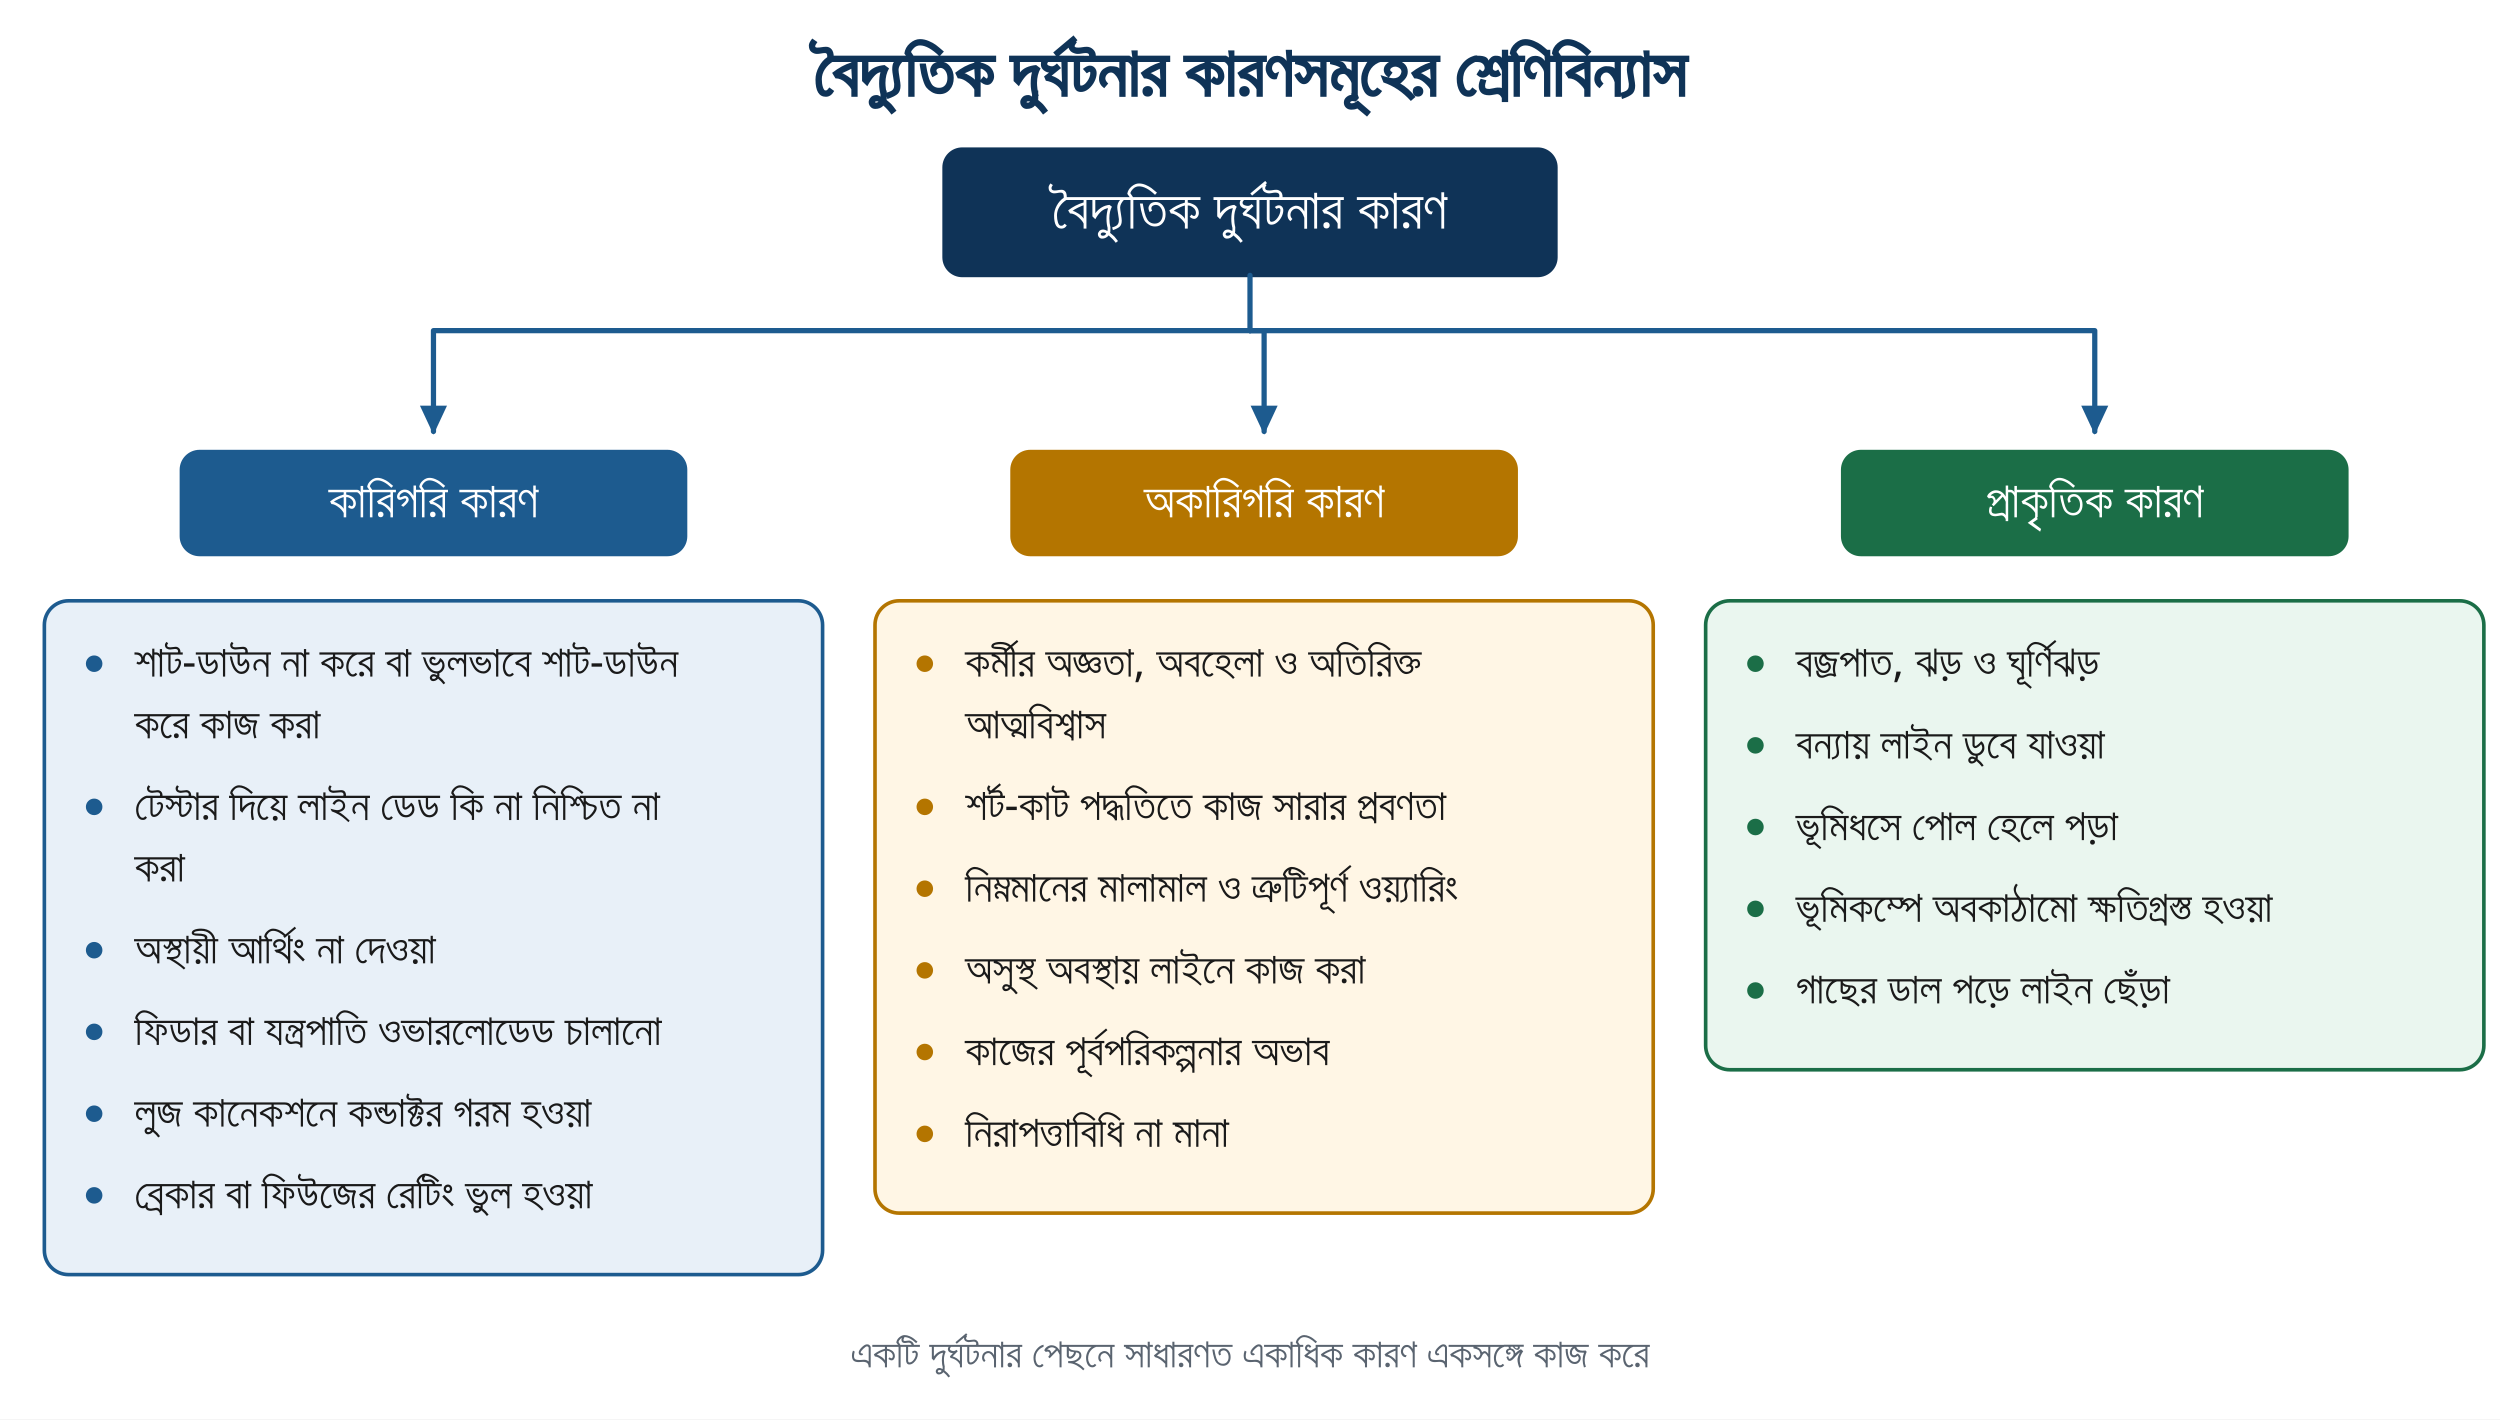
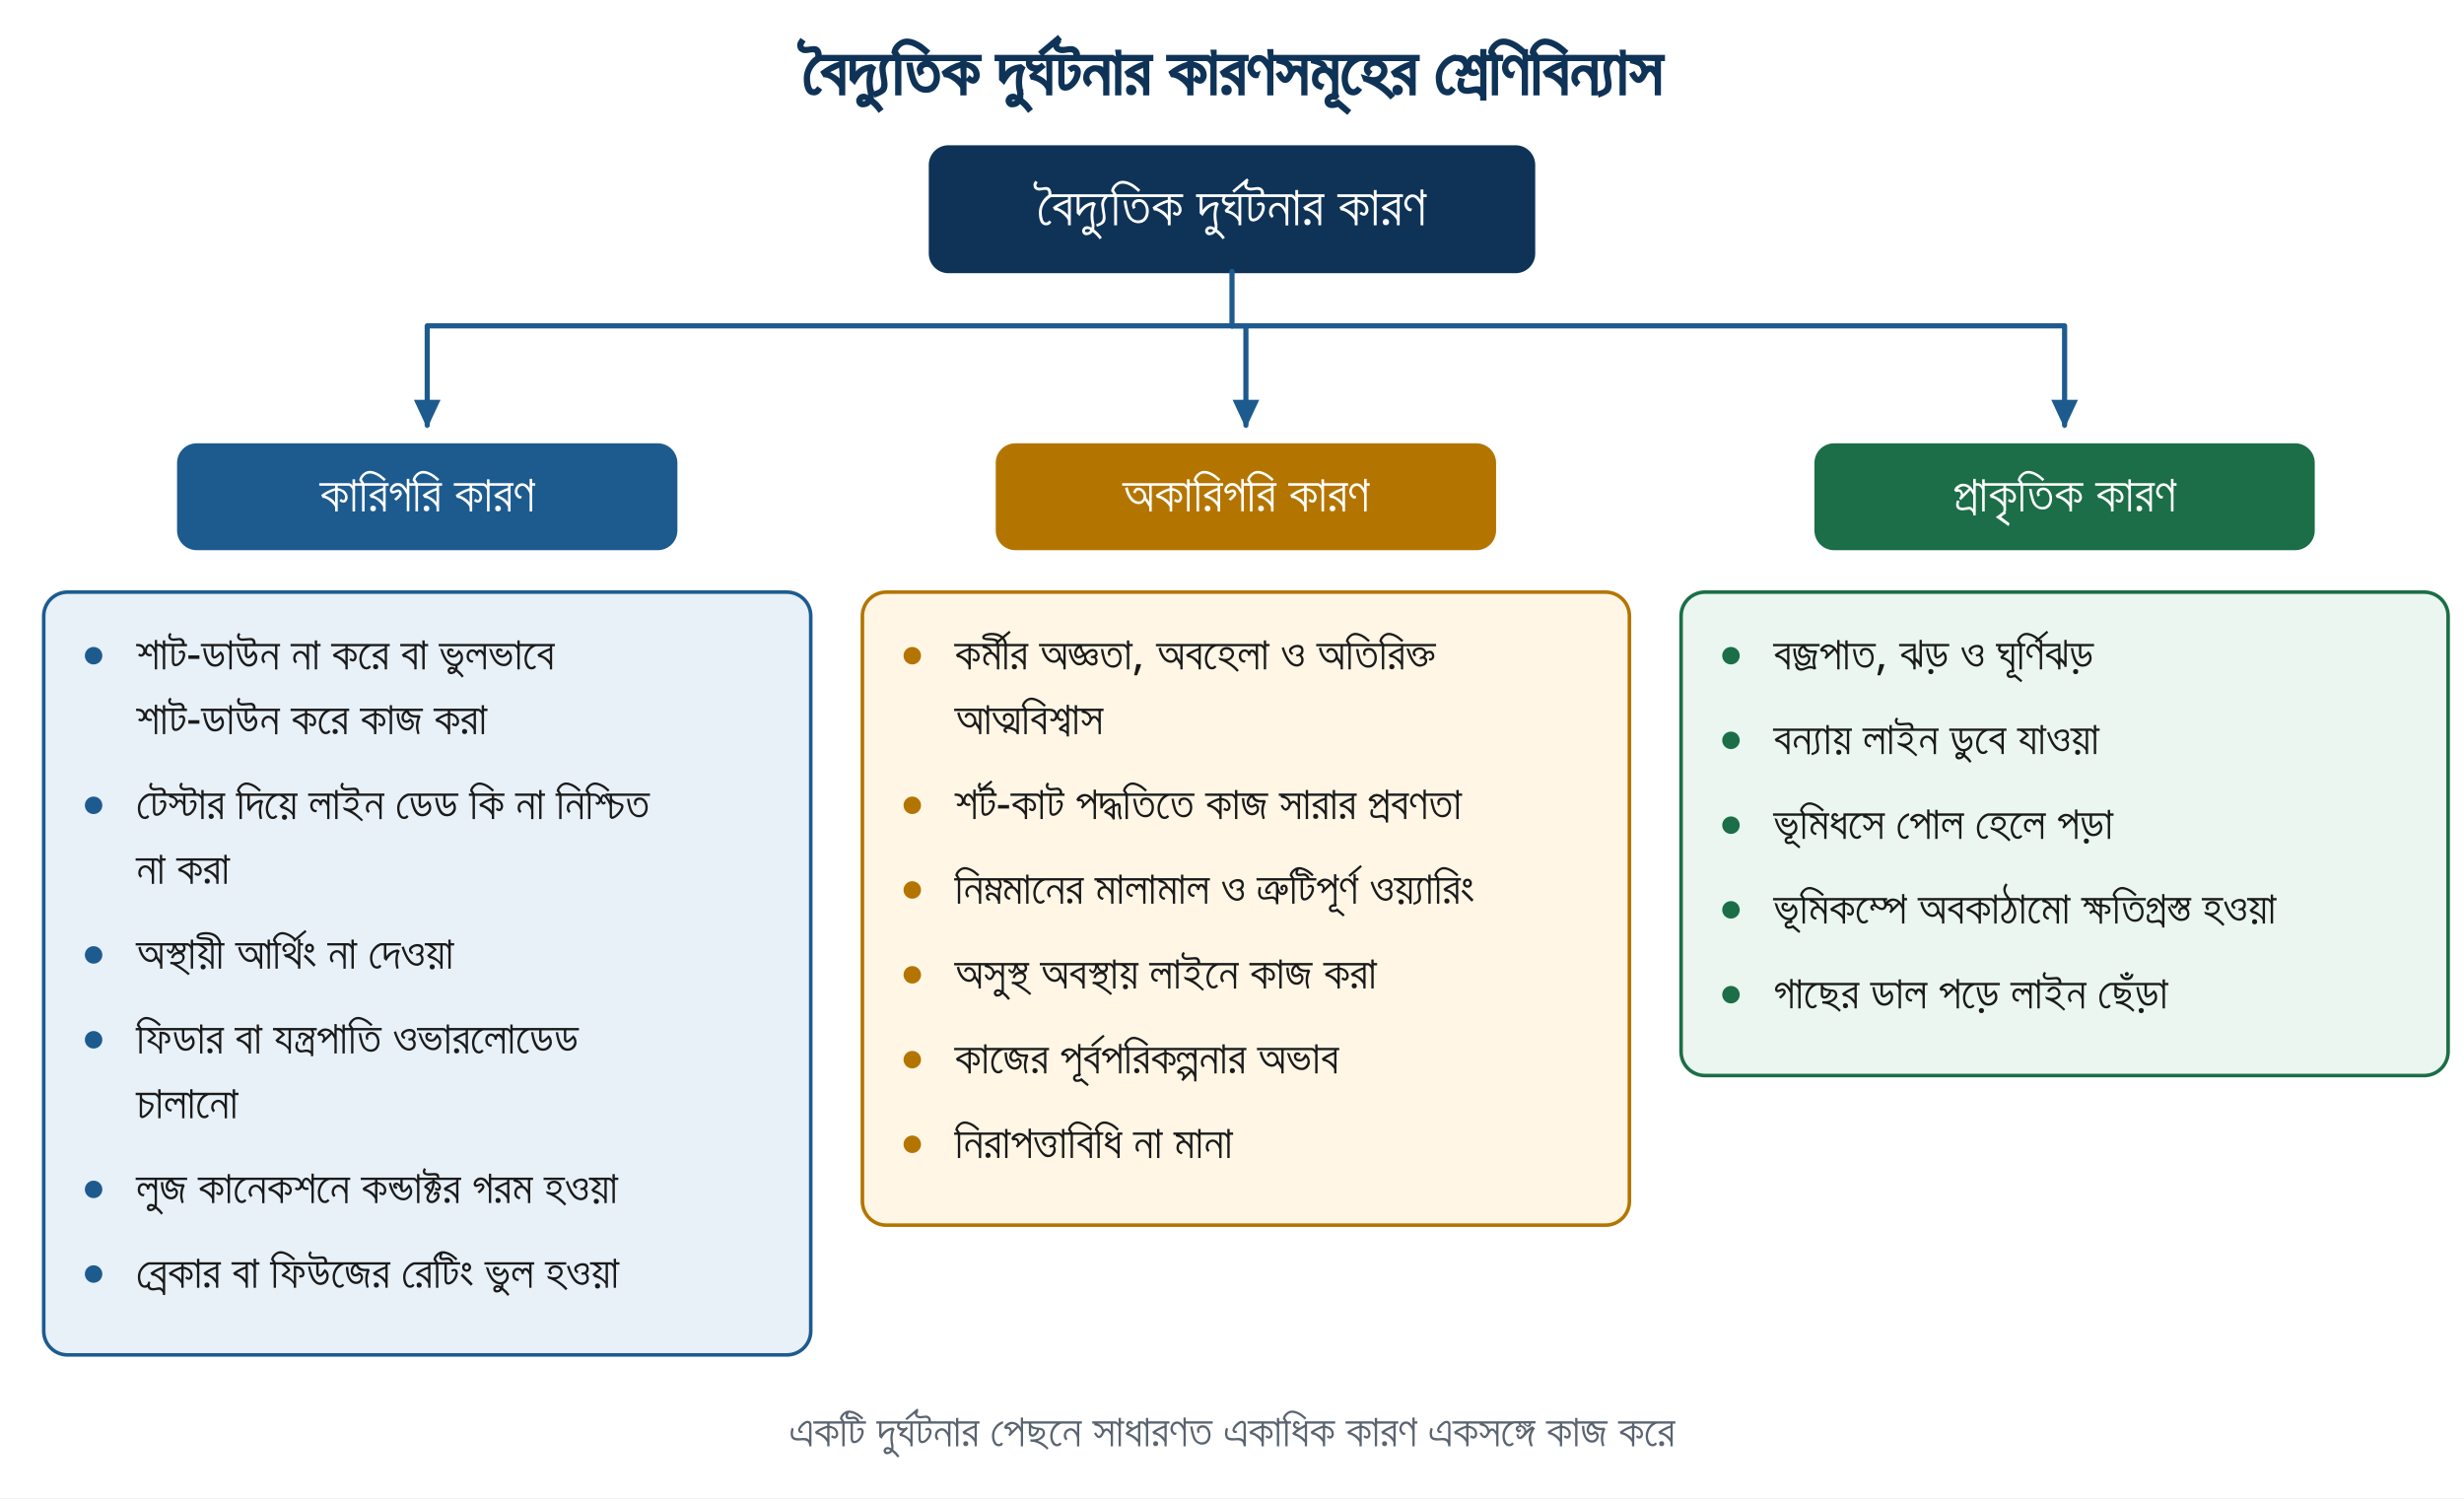
- <svg xmlns="http://www.w3.org/2000/svg" width="1240" height="704" viewBox="0 0 1240 704">
+ <svg xmlns="http://www.w3.org/2000/svg" width="1240" height="754" viewBox="0 0 1240 754">
  <defs>
    <marker id="ar" viewBox="0 0 10 10" refX="8.5" refY="5" markerUnits="userSpaceOnUse" markerWidth="16" markerHeight="16" orient="auto-start-reverse">
      <path d="M 0.5 0.8 L 9.5 5 L 0.5 9.2 z" fill="#1D5B8F" />
    </marker>
  </defs>
-   <rect width="1240" height="704" fill="#FFFFFF" />
+   <rect width="1240" height="754" fill="#FFFFFF" />
  <text x="620.0" y="48.0" font-family="Kalpurush" font-size="34" font-weight="700" fill="#0F3357" text-anchor="middle">বৈদ্যুতিক দুর্ঘটনার কারণসমূহের শ্রেণিবিন্যাস</text>
  <rect x="468.3" y="74.0" width="303.4" height="62.6" rx="9" fill="#0F3357" stroke="#0F3357" stroke-width="1.8" />
  <text x="620.0" y="113.4" font-family="Kalpurush" font-size="28" font-weight="600" fill="#FFFFFF" text-anchor="middle">বৈদ্যুতিক দুর্ঘটনার কারণ</text>
  <path d="M 620 136.6 L 620 164.0" fill="none" stroke="#1D5B8F" stroke-width="2.6" stroke-linecap="round" stroke-linejoin="round" />
  <path d="M 620 164.0 L 215.0 164.0 L 215.0 214.0" fill="none" stroke="#1D5B8F" stroke-width="2.6" stroke-linecap="round" stroke-linejoin="round" marker-end="url(#ar)" />
-   <rect x="90.0" y="224.0" width="250.0" height="51.0" rx="9" fill="#1D5B8F" stroke="#1D5B8F" stroke-width="1.8" />
-   <text x="215.0" y="256.6" font-family="Kalpurush" font-size="24.5" font-weight="600" fill="#FFFFFF" text-anchor="middle">কারিগরি কারণ</text>
+   <rect x="90.0" y="224.0" width="250.0" height="52.0" rx="9" fill="#1D5B8F" stroke="#1D5B8F" stroke-width="1.8" />
+   <text x="215.0" y="257.4" font-family="Kalpurush" font-size="25.5" font-weight="600" fill="#FFFFFF" text-anchor="middle">কারিগরি কারণ</text>
  <path d="M 620 164.0 L 627.0 164.0 L 627.0 214.0" fill="none" stroke="#1D5B8F" stroke-width="2.6" stroke-linecap="round" stroke-linejoin="round" marker-end="url(#ar)" />
-   <rect x="502.0" y="224.0" width="250.0" height="51.0" rx="9" fill="#B47500" stroke="#B47500" stroke-width="1.8" />
-   <text x="627.0" y="256.6" font-family="Kalpurush" font-size="24.5" font-weight="600" fill="#FFFFFF" text-anchor="middle">অকারিগরি কারণ</text>
+   <rect x="502.0" y="224.0" width="250.0" height="52.0" rx="9" fill="#B47500" stroke="#B47500" stroke-width="1.8" />
+   <text x="627.0" y="257.4" font-family="Kalpurush" font-size="25.5" font-weight="600" fill="#FFFFFF" text-anchor="middle">অকারিগরি কারণ</text>
  <path d="M 620 164.0 L 1039.0 164.0 L 1039.0 214.0" fill="none" stroke="#1D5B8F" stroke-width="2.6" stroke-linecap="round" stroke-linejoin="round" marker-end="url(#ar)" />
-   <rect x="914.0" y="224.0" width="250.0" height="51.0" rx="9" fill="#1B6E47" stroke="#1B6E47" stroke-width="1.8" />
-   <text x="1039.0" y="256.6" font-family="Kalpurush" font-size="24.5" font-weight="600" fill="#FFFFFF" text-anchor="middle">প্রাকৃতিক কারণ</text>
-   <rect x="22.0" y="298.0" width="386.0" height="334.2" rx="12" fill="#E8F0F8" stroke="#1D5B8F" stroke-width="1.8" />
-   <circle cx="46.7" cy="329.2" r="4.1" fill="#1D5B8F" stroke="none" stroke-width="2" />
-   <text x="66.7" y="335.6" font-family="Kalpurush" font-size="21.5" font-weight="400" fill="#1A1A1A" text-anchor="start">শাট-ডাউন না করে বা ভুলভাবে শাট-ডাউন</text>
-   <text x="66.7" y="366.2" font-family="Kalpurush" font-size="21.5" font-weight="400" fill="#1A1A1A" text-anchor="start">করে কাজ করা</text>
-   <circle cx="46.7" cy="400.2" r="4.1" fill="#1D5B8F" stroke="none" stroke-width="2" />
-   <text x="66.7" y="406.7" font-family="Kalpurush" font-size="21.5" font-weight="400" fill="#1A1A1A" text-anchor="start">টেস্টার দিয়ে লাইন ডেড কি না নিশ্চিত না</text>
-   <text x="66.7" y="437.2" font-family="Kalpurush" font-size="21.5" font-weight="400" fill="#1A1A1A" text-anchor="start">করা</text>
-   <circle cx="46.7" cy="471.3" r="4.1" fill="#1D5B8F" stroke="none" stroke-width="2" />
-   <text x="66.7" y="477.8" font-family="Kalpurush" font-size="21.5" font-weight="400" fill="#1A1A1A" text-anchor="start">অস্থায়ী আর্থিং না দেওয়া</text>
-   <circle cx="46.7" cy="511.8" r="4.1" fill="#1D5B8F" stroke="none" stroke-width="2" />
-   <text x="66.7" y="518.3" font-family="Kalpurush" font-size="21.5" font-weight="400" fill="#1A1A1A" text-anchor="start">ফিডার বা যন্ত্রপাতি ওভারলোডেড চালানো</text>
-   <circle cx="46.7" cy="552.4" r="4.1" fill="#1D5B8F" stroke="none" stroke-width="2" />
-   <text x="66.7" y="558.8" font-family="Kalpurush" font-size="21.5" font-weight="400" fill="#1A1A1A" text-anchor="start">লুজ কানেকশনে কন্ডাক্টর গরম হওয়া</text>
-   <circle cx="46.7" cy="592.9" r="4.1" fill="#1D5B8F" stroke="none" stroke-width="2" />
-   <text x="66.7" y="599.3" font-family="Kalpurush" font-size="21.5" font-weight="400" fill="#1A1A1A" text-anchor="start">ব্রেকার বা ফিউজের রেটিং ভুল হওয়া</text>
-   <rect x="434.0" y="298.0" width="386.0" height="303.7" rx="12" fill="#FFF6E5" stroke="#B47500" stroke-width="1.8" />
-   <circle cx="458.7" cy="329.2" r="4.1" fill="#B47500" stroke="none" stroke-width="2" />
-   <text x="478.7" y="335.6" font-family="Kalpurush" font-size="21.5" font-weight="400" fill="#1A1A1A" text-anchor="start">কর্মীর অজ্ঞতা, অবহেলা ও অতিরিক্ত</text>
-   <text x="478.7" y="366.2" font-family="Kalpurush" font-size="21.5" font-weight="400" fill="#1A1A1A" text-anchor="start">আত্মবিশ্বাস</text>
-   <circle cx="458.7" cy="400.2" r="4.1" fill="#B47500" stroke="none" stroke-width="2" />
-   <text x="478.7" y="406.7" font-family="Kalpurush" font-size="21.5" font-weight="400" fill="#1A1A1A" text-anchor="start">শর্ট-কাট পদ্ধতিতে কাজ সারার প্রবণতা</text>
-   <circle cx="458.7" cy="440.8" r="4.1" fill="#B47500" stroke="none" stroke-width="2" />
-   <text x="478.7" y="447.2" font-family="Kalpurush" font-size="21.5" font-weight="400" fill="#1A1A1A" text-anchor="start">নিম্নমানের মালামাল ও ত্রুটিপূর্ণ ওয়্যারিং</text>
-   <circle cx="458.7" cy="481.3" r="4.1" fill="#B47500" stroke="none" stroke-width="2" />
-   <text x="478.7" y="487.8" font-family="Kalpurush" font-size="21.5" font-weight="400" fill="#1A1A1A" text-anchor="start">অসুস্থ অবস্থায় লাইনে কাজ করা</text>
-   <circle cx="458.7" cy="521.8" r="4.1" fill="#B47500" stroke="none" stroke-width="2" />
-   <text x="478.7" y="528.3" font-family="Kalpurush" font-size="21.5" font-weight="400" fill="#1A1A1A" text-anchor="start">কাজের পূর্বপরিকল্পনার অভাব</text>
-   <circle cx="458.7" cy="562.4" r="4.1" fill="#B47500" stroke="none" stroke-width="2" />
-   <text x="478.7" y="568.8" font-family="Kalpurush" font-size="21.5" font-weight="400" fill="#1A1A1A" text-anchor="start">নিরাপত্তাবিধি না মানা</text>
-   <rect x="846.0" y="298.0" width="386.0" height="232.6" rx="12" fill="#EAF6EF" stroke="#1B6E47" stroke-width="1.8" />
-   <circle cx="870.7" cy="329.2" r="4.1" fill="#1B6E47" stroke="none" stroke-width="2" />
-   <text x="890.7" y="335.6" font-family="Kalpurush" font-size="21.5" font-weight="400" fill="#1A1A1A" text-anchor="start">বজ্রপাত, ঝড় ও ঘূর্ণিঝড়</text>
-   <circle cx="870.7" cy="369.7" r="4.1" fill="#1B6E47" stroke="none" stroke-width="2" />
-   <text x="890.7" y="376.2" font-family="Kalpurush" font-size="21.5" font-weight="400" fill="#1A1A1A" text-anchor="start">বন্যায় লাইন ডুবে যাওয়া</text>
-   <circle cx="870.7" cy="410.2" r="4.1" fill="#1B6E47" stroke="none" stroke-width="2" />
-   <text x="890.7" y="416.7" font-family="Kalpurush" font-size="21.5" font-weight="400" fill="#1A1A1A" text-anchor="start">ভূমিধসে পোল হেলে পড়া</text>
-   <circle cx="870.7" cy="450.8" r="4.1" fill="#1B6E47" stroke="none" stroke-width="2" />
-   <text x="890.7" y="457.2" font-family="Kalpurush" font-size="21.5" font-weight="400" fill="#1A1A1A" text-anchor="start">ভূমিকম্পে অবকাঠামো ক্ষতিগ্রস্ত হওয়া</text>
-   <circle cx="870.7" cy="491.3" r="4.1" fill="#1B6E47" stroke="none" stroke-width="2" />
-   <text x="890.7" y="497.7" font-family="Kalpurush" font-size="21.5" font-weight="400" fill="#1A1A1A" text-anchor="start">গাছের ডাল পড়ে লাইন ছেঁড়া</text>
-   <text x="620.0" y="678.2" font-family="Kalpurush" font-size="20" font-weight="400" fill="#5A6470" text-anchor="middle">একটি দুর্ঘটনার পেছনে সাধারণত একাধিক কারণ একসঙ্গে কাজ করে</text>
+   <rect x="914.0" y="224.0" width="250.0" height="52.0" rx="9" fill="#1B6E47" stroke="#1B6E47" stroke-width="1.8" />
+   <text x="1039.0" y="257.4" font-family="Kalpurush" font-size="25.5" font-weight="600" fill="#FFFFFF" text-anchor="middle">প্রাকৃতিক কারণ</text>
+   <rect x="22.0" y="298.0" width="386.0" height="383.9" rx="12" fill="#E8F0F8" stroke="#1D5B8F" stroke-width="1.8" />
+   <circle cx="47.1" cy="330.0" r="4.4" fill="#1D5B8F" stroke="none" stroke-width="2" />
+   <text x="68.5" y="336.9" font-family="Kalpurush" font-size="23" font-weight="400" fill="#1A1A1A" text-anchor="start">শাট-ডাউন না করে বা ভুলভাবে</text>
+   <text x="68.5" y="369.5" font-family="Kalpurush" font-size="23" font-weight="400" fill="#1A1A1A" text-anchor="start">শাট-ডাউন করে কাজ করা</text>
+   <circle cx="47.1" cy="405.3" r="4.4" fill="#1D5B8F" stroke="none" stroke-width="2" />
+   <text x="68.5" y="412.2" font-family="Kalpurush" font-size="23" font-weight="400" fill="#1A1A1A" text-anchor="start">টেস্টার দিয়ে লাইন ডেড কি না নিশ্চিত</text>
+   <text x="68.5" y="444.8" font-family="Kalpurush" font-size="23" font-weight="400" fill="#1A1A1A" text-anchor="start">না করা</text>
+   <circle cx="47.1" cy="480.6" r="4.4" fill="#1D5B8F" stroke="none" stroke-width="2" />
+   <text x="68.5" y="487.5" font-family="Kalpurush" font-size="23" font-weight="400" fill="#1A1A1A" text-anchor="start">অস্থায়ী আর্থিং না দেওয়া</text>
+   <circle cx="47.1" cy="523.3" r="4.4" fill="#1D5B8F" stroke="none" stroke-width="2" />
+   <text x="68.5" y="530.2" font-family="Kalpurush" font-size="23" font-weight="400" fill="#1A1A1A" text-anchor="start">ফিডার বা যন্ত্রপাতি ওভারলোডেড</text>
+   <text x="68.5" y="562.8" font-family="Kalpurush" font-size="23" font-weight="400" fill="#1A1A1A" text-anchor="start">চালানো</text>
+   <circle cx="47.1" cy="598.6" r="4.4" fill="#1D5B8F" stroke="none" stroke-width="2" />
+   <text x="68.5" y="605.5" font-family="Kalpurush" font-size="23" font-weight="400" fill="#1A1A1A" text-anchor="start">লুজ কানেকশনে কন্ডাক্টর গরম হওয়া</text>
+   <circle cx="47.1" cy="641.2" r="4.4" fill="#1D5B8F" stroke="none" stroke-width="2" />
+   <text x="68.5" y="648.1" font-family="Kalpurush" font-size="23" font-weight="400" fill="#1A1A1A" text-anchor="start">ব্রেকার বা ফিউজের রেটিং ভুল হওয়া</text>
+   <rect x="434.0" y="298.0" width="386.0" height="318.6" rx="12" fill="#FFF6E5" stroke="#B47500" stroke-width="1.8" />
+   <circle cx="459.1" cy="330.0" r="4.4" fill="#B47500" stroke="none" stroke-width="2" />
+   <text x="480.4" y="336.9" font-family="Kalpurush" font-size="23" font-weight="400" fill="#1A1A1A" text-anchor="start">কর্মীর অজ্ঞতা, অবহেলা ও অতিরিক্ত</text>
+   <text x="480.4" y="369.5" font-family="Kalpurush" font-size="23" font-weight="400" fill="#1A1A1A" text-anchor="start">আত্মবিশ্বাস</text>
+   <circle cx="459.1" cy="405.3" r="4.4" fill="#B47500" stroke="none" stroke-width="2" />
+   <text x="480.4" y="412.2" font-family="Kalpurush" font-size="23" font-weight="400" fill="#1A1A1A" text-anchor="start">শর্ট-কাট পদ্ধতিতে কাজ সারার প্রবণতা</text>
+   <circle cx="459.1" cy="447.9" r="4.4" fill="#B47500" stroke="none" stroke-width="2" />
+   <text x="480.4" y="454.8" font-family="Kalpurush" font-size="23" font-weight="400" fill="#1A1A1A" text-anchor="start">নিম্নমানের মালামাল ও ত্রুটিপূর্ণ ওয়্যারিং</text>
+   <circle cx="459.1" cy="490.6" r="4.4" fill="#B47500" stroke="none" stroke-width="2" />
+   <text x="480.4" y="497.5" font-family="Kalpurush" font-size="23" font-weight="400" fill="#1A1A1A" text-anchor="start">অসুস্থ অবস্থায় লাইনে কাজ করা</text>
+   <circle cx="459.1" cy="533.3" r="4.4" fill="#B47500" stroke="none" stroke-width="2" />
+   <text x="480.4" y="540.2" font-family="Kalpurush" font-size="23" font-weight="400" fill="#1A1A1A" text-anchor="start">কাজের পূর্বপরিকল্পনার অভাব</text>
+   <circle cx="459.1" cy="575.9" r="4.4" fill="#B47500" stroke="none" stroke-width="2" />
+   <text x="480.4" y="582.8" font-family="Kalpurush" font-size="23" font-weight="400" fill="#1A1A1A" text-anchor="start">নিরাপত্তাবিধি না মানা</text>
+   <rect x="846.0" y="298.0" width="386.0" height="243.3" rx="12" fill="#EAF6EF" stroke="#1B6E47" stroke-width="1.8" />
+   <circle cx="871.1" cy="330.0" r="4.4" fill="#1B6E47" stroke="none" stroke-width="2" />
+   <text x="892.5" y="336.9" font-family="Kalpurush" font-size="23" font-weight="400" fill="#1A1A1A" text-anchor="start">বজ্রপাত, ঝড় ও ঘূর্ণিঝড়</text>
+   <circle cx="871.1" cy="372.6" r="4.4" fill="#1B6E47" stroke="none" stroke-width="2" />
+   <text x="892.5" y="379.5" font-family="Kalpurush" font-size="23" font-weight="400" fill="#1A1A1A" text-anchor="start">বন্যায় লাইন ডুবে যাওয়া</text>
+   <circle cx="871.1" cy="415.3" r="4.4" fill="#1B6E47" stroke="none" stroke-width="2" />
+   <text x="892.5" y="422.2" font-family="Kalpurush" font-size="23" font-weight="400" fill="#1A1A1A" text-anchor="start">ভূমিধসে পোল হেলে পড়া</text>
+   <circle cx="871.1" cy="457.9" r="4.4" fill="#1B6E47" stroke="none" stroke-width="2" />
+   <text x="892.5" y="464.8" font-family="Kalpurush" font-size="23" font-weight="400" fill="#1A1A1A" text-anchor="start">ভূমিকম্পে অবকাঠামো ক্ষতিগ্রস্ত হওয়া</text>
+   <circle cx="871.1" cy="500.6" r="4.4" fill="#1B6E47" stroke="none" stroke-width="2" />
+   <text x="892.5" y="507.5" font-family="Kalpurush" font-size="23" font-weight="400" fill="#1A1A1A" text-anchor="start">গাছের ডাল পড়ে লাইন ছেঁড়া</text>
+   <text x="620.0" y="727.9" font-family="Kalpurush" font-size="22.5" font-weight="400" fill="#5A6470" text-anchor="middle">একটি দুর্ঘটনার পেছনে সাধারণত একাধিক কারণ একসঙ্গে কাজ করে</text>
</svg>
